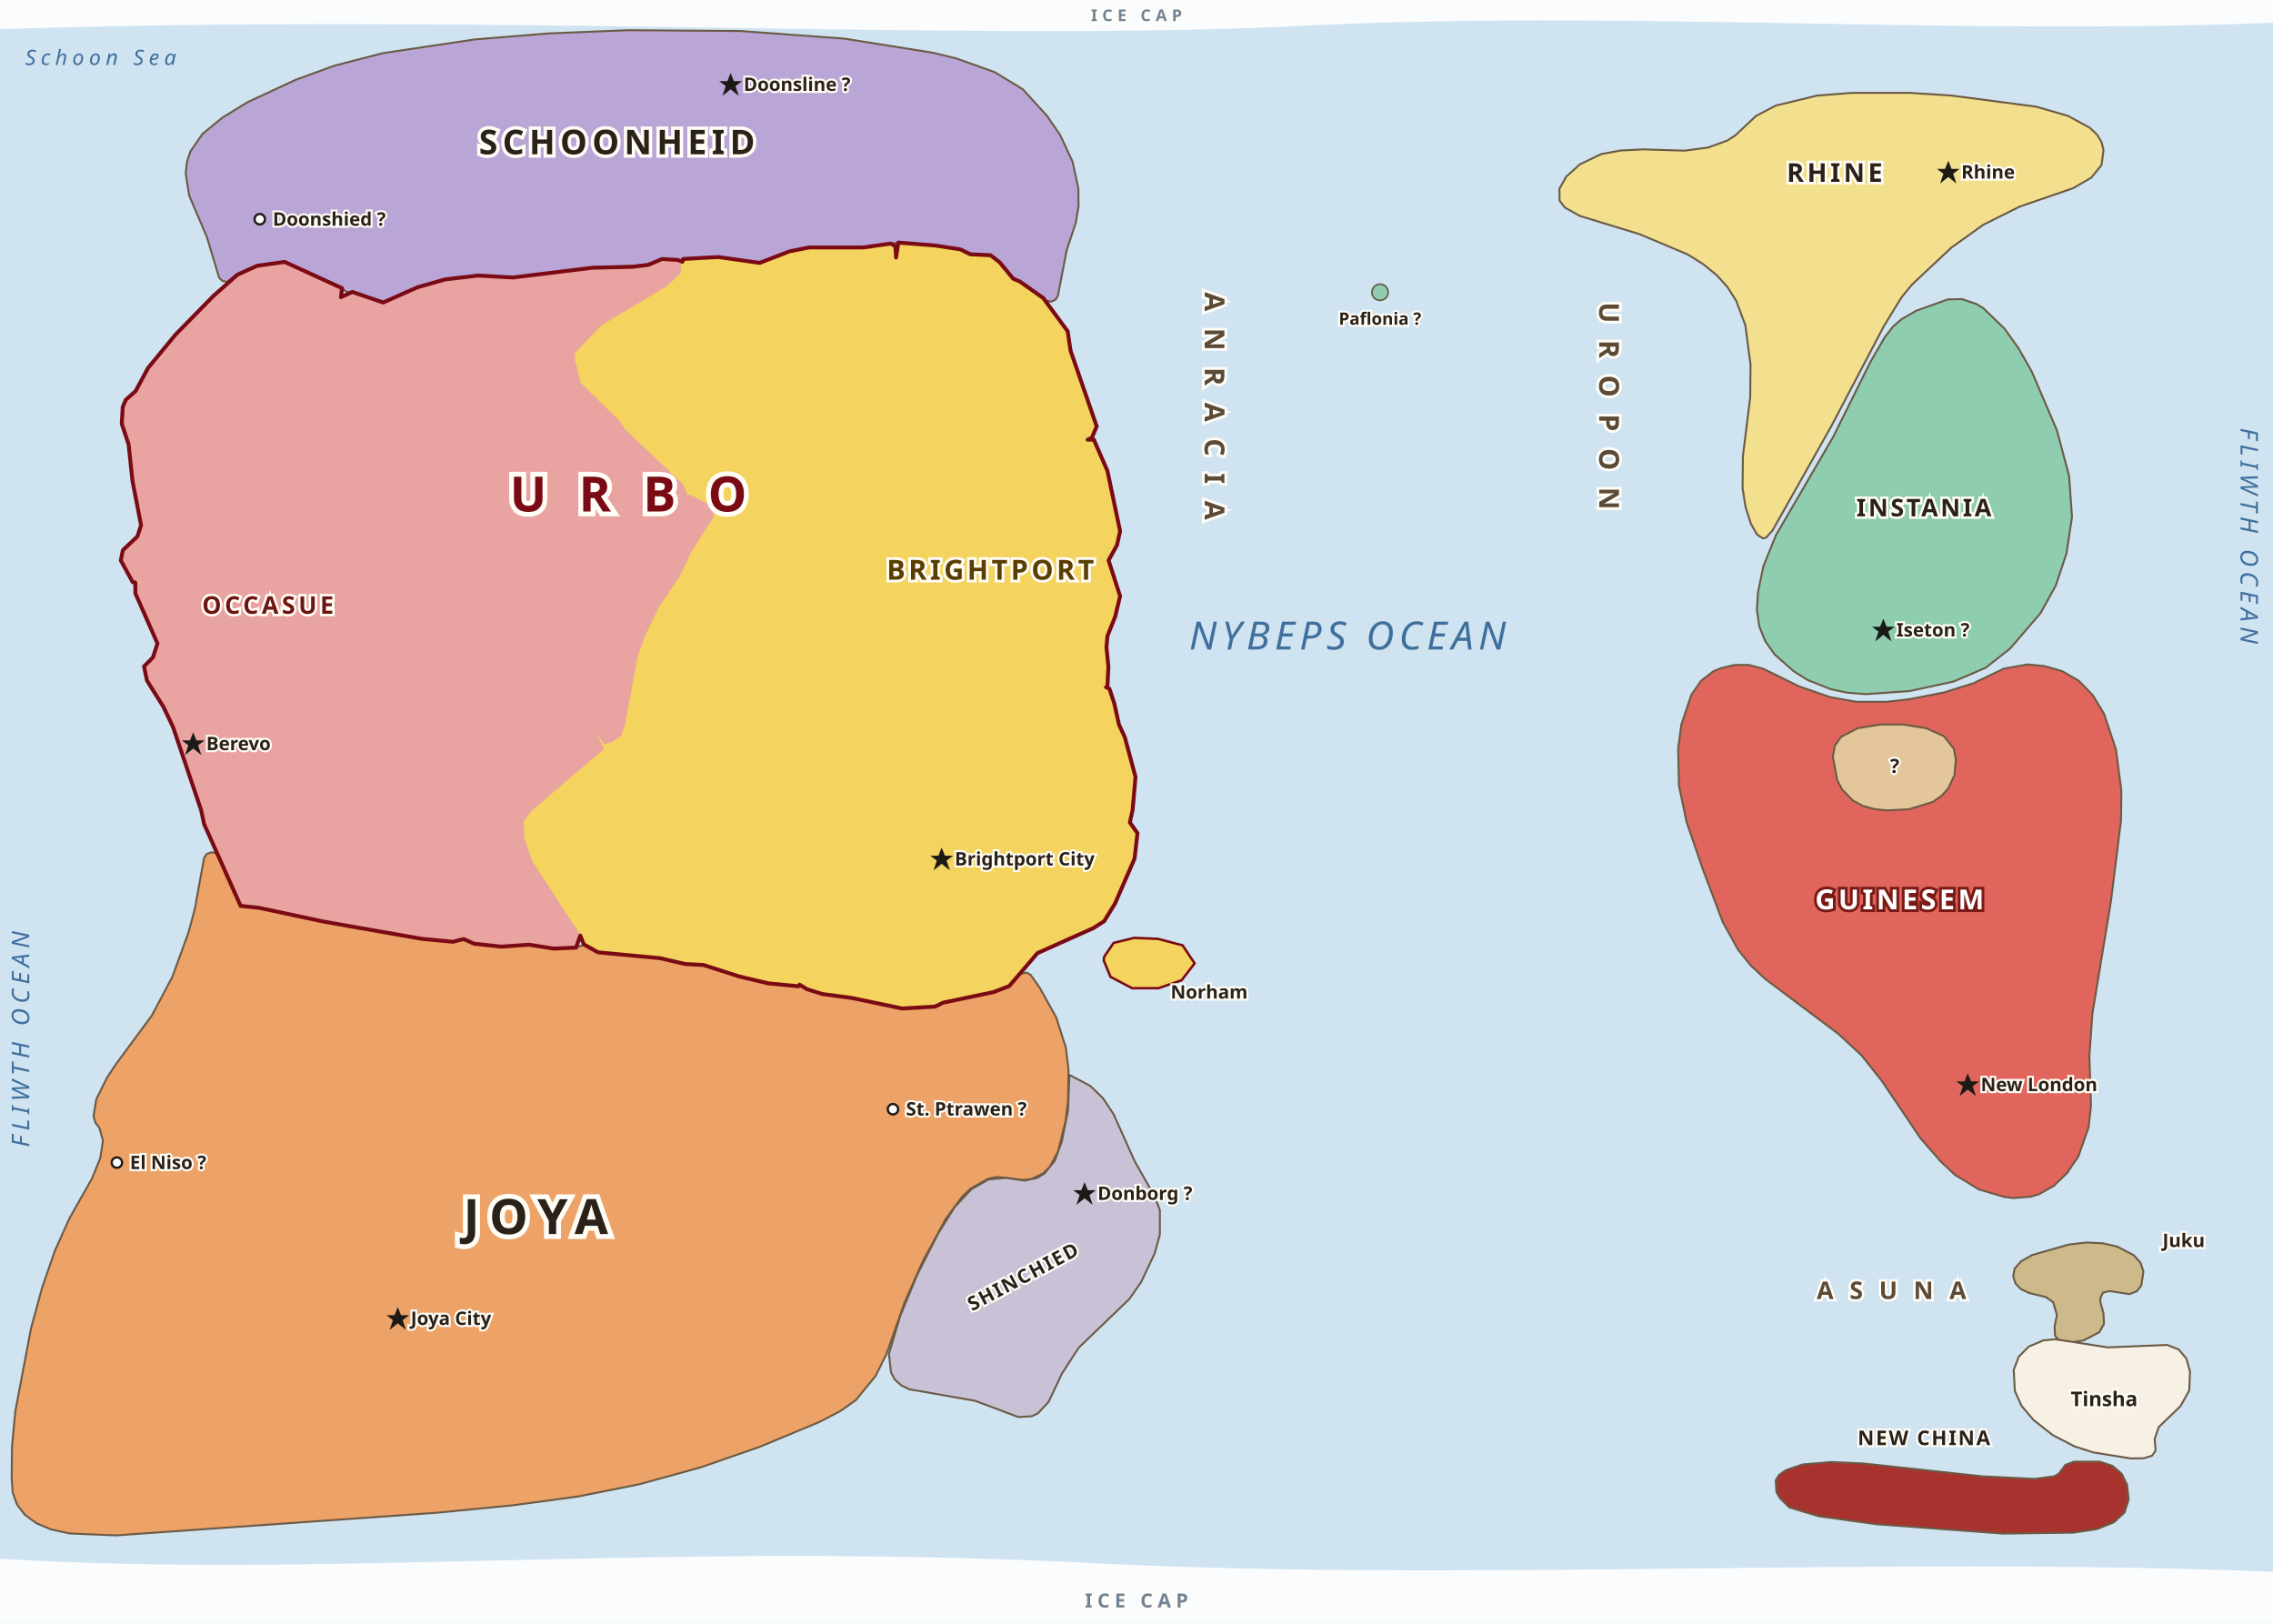
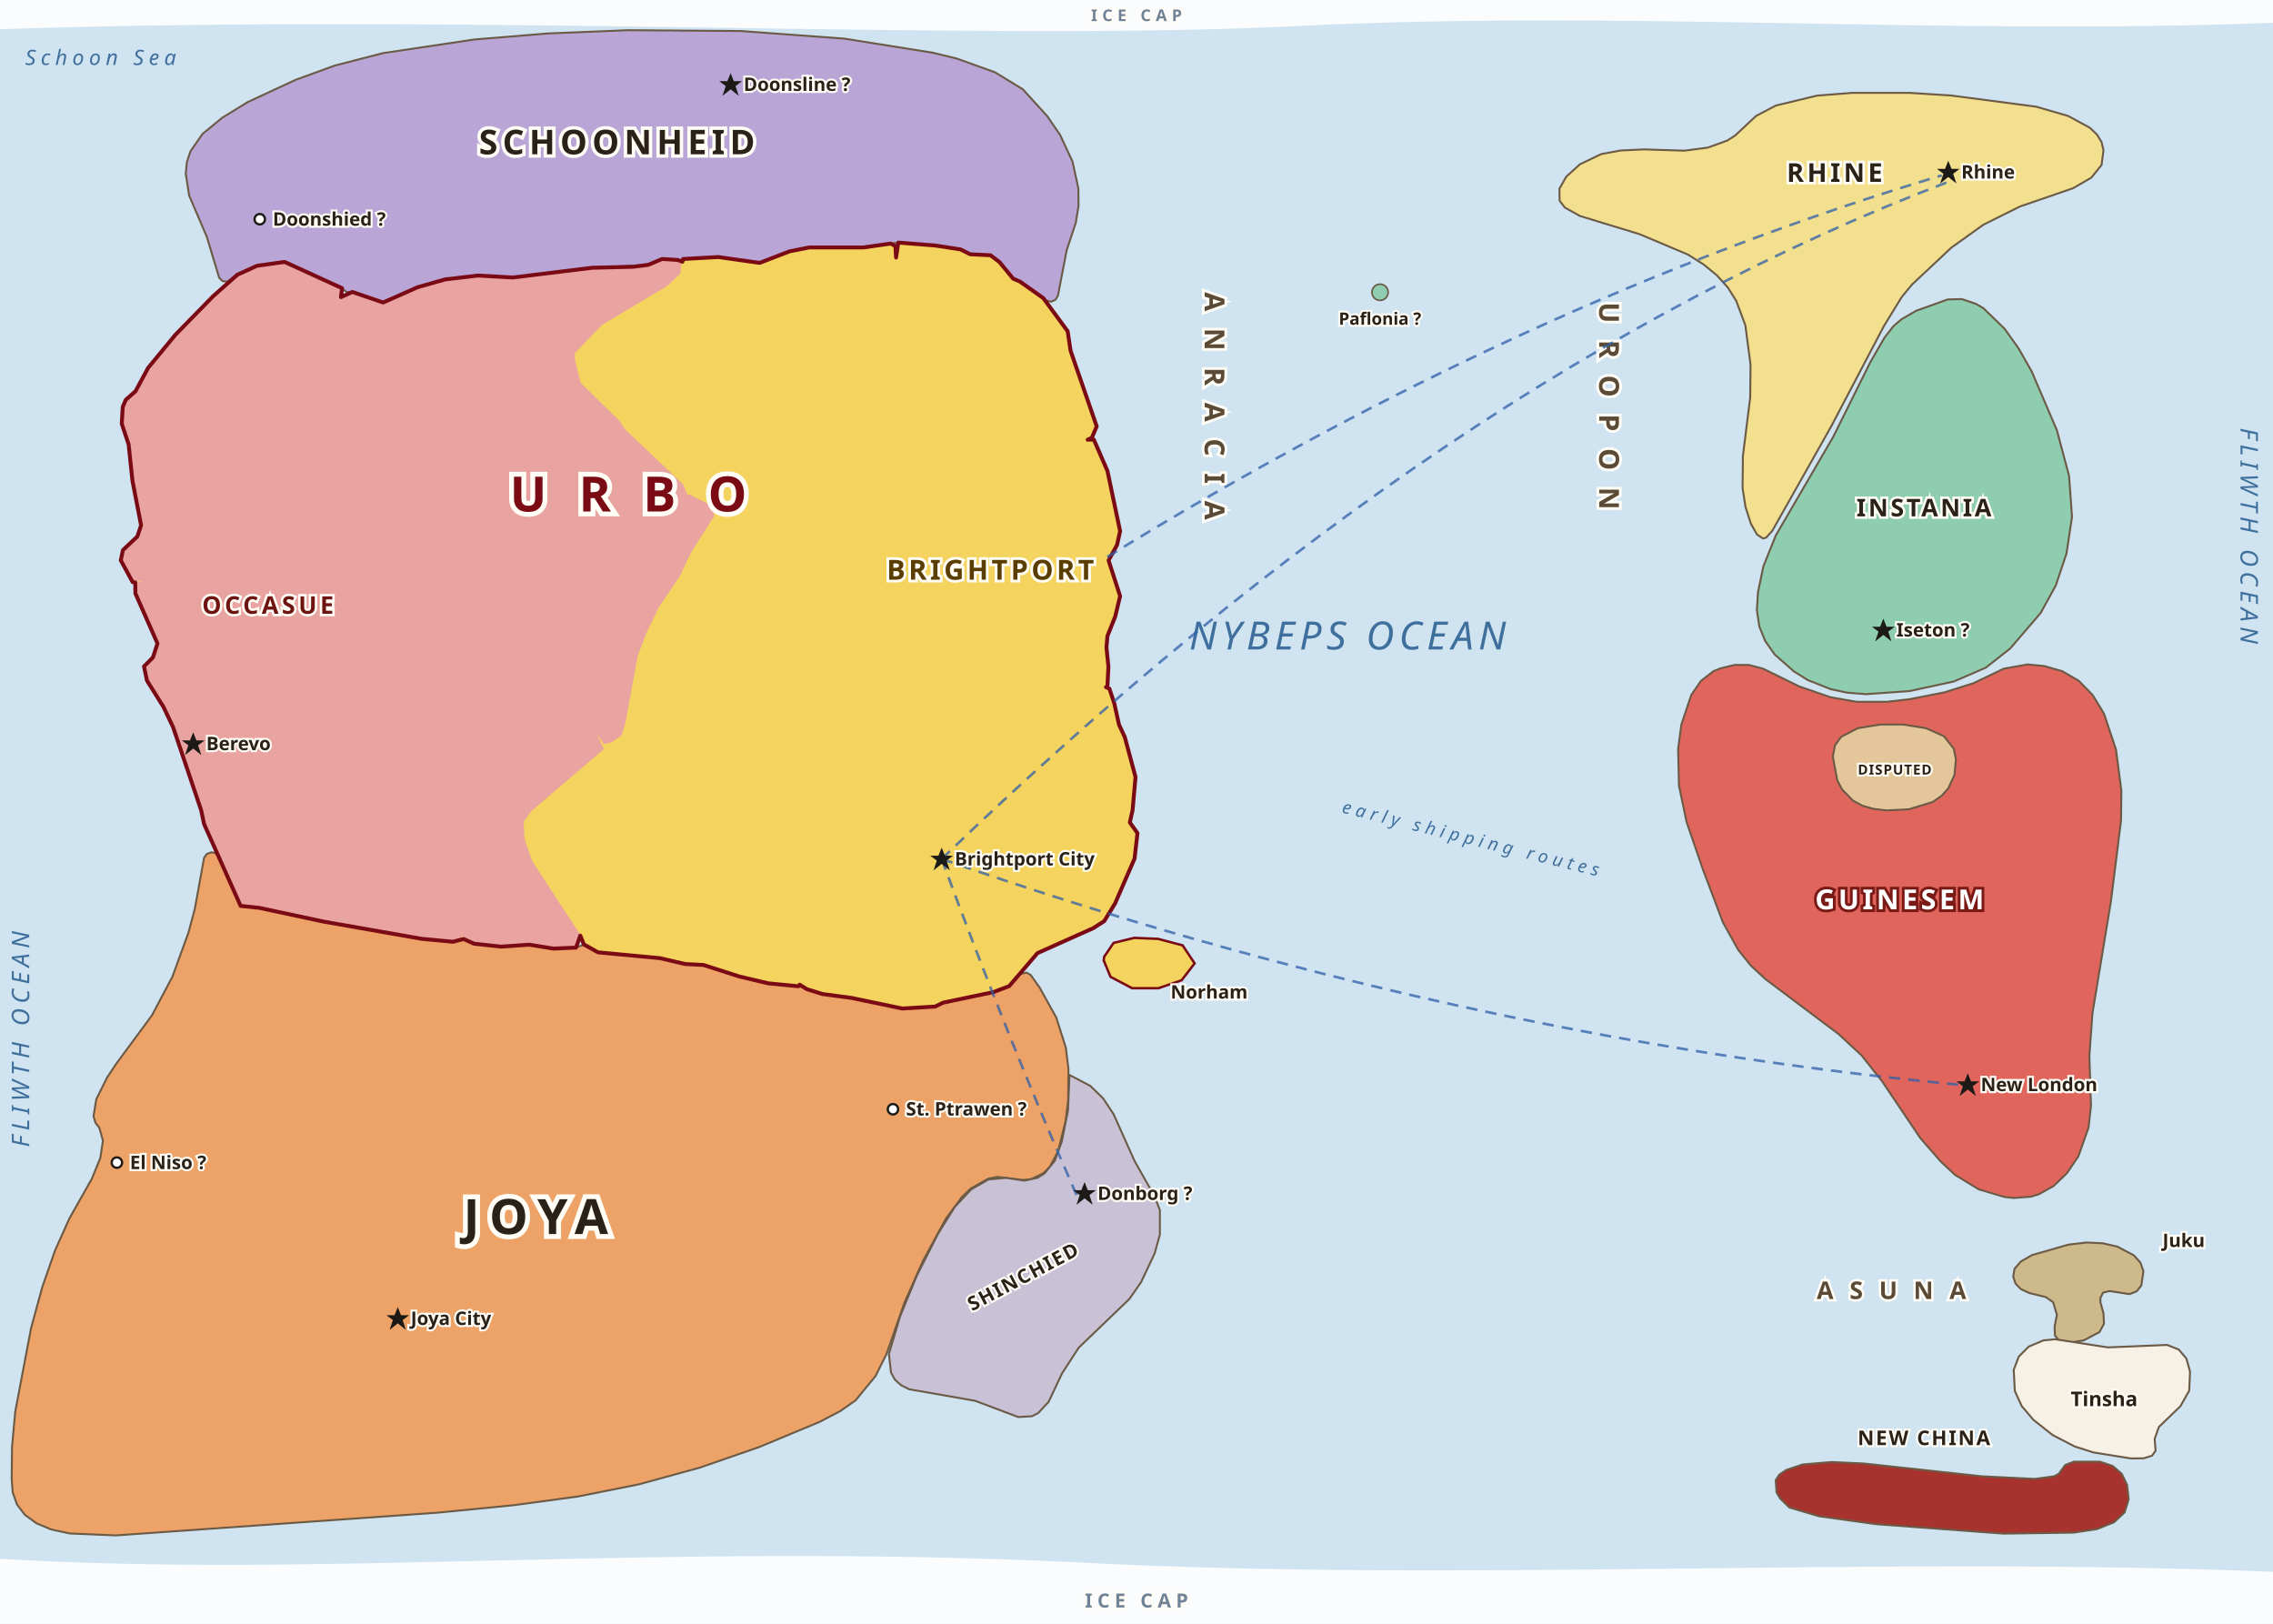
<svg xmlns="http://www.w3.org/2000/svg" viewBox="0 0 1400 1000" class="worldmap" font-family="Fira Sans,sans-serif">
  <rect width="1400" height="1000" fill="#cfe3f1" />
  <path d="M0,0H1400V14C1200,22 1000,6 800,16C600,26 300,8 0,18Z" fill="#fff" opacity=".9" />
  <path d="M0,1000H1400V968C1150,958 900,975 660,962C400,950 200,972 0,960Z" fill="#fff" opacity=".9" />
  <path d="M146.3,169.1 L158.3,163.7 L175.3,161.3 L207.7,175.7 L213.5,179.8 L217.1,179.8 L236.0,185.9 L257.3,176.9 L274.0,172.1 L294.3,169.7 L315.9,170.9 L330.0,169.7 L364.7,164.9 L398.6,163.2 L407.7,159.5 L418.5,160.2 L442.3,158.3 L467.7,161.8 L486.3,154.8 L498.3,152.4 L531.8,152.3 L553.4,149.4 L576.1,151.2 L591.5,153.6 L598.1,156.6 L610.2,157.2 L615.8,161.6 L623.9,171.3 L644.2,185.1 L647.5,185.8 L650.1,184.6 L651.6,182.1 L657.0,154.1 L662.6,137.2 L664.3,126.8 L664.2,116.1 L660.6,99.5 L652.9,83.0 L645.0,71.5 L630.0,55.0 L612.8,44.5 L589.4,36.1 L574.7,32.5 L520.1,23.8 L456.2,19.1 L386.8,18.6 L337.5,20.6 L292.3,24.3 L236.0,32.7 L206.1,40.4 L182.0,49.2 L152.5,62.9 L136.9,72.5 L124.7,82.5 L117.3,93.2 L115.1,99.8 L114.4,106.9 L116.5,120.4 L127.4,145.9 L135.0,171.1 L137.1,173.1 L140.0,173.5 L146.3,169.1Z" fill="#b9a6d6" stroke="#6b5a45" stroke-width="1.2" stroke-linejoin="round" />
  <path d="M61.2,694.6 L63.4,702.5 L61.8,713.1 L56.6,725.9 L42.8,750.3 L33.9,770.1 L26.0,792.8 L19.1,818.1 L9.4,869.3 L7.4,891.1 L7.2,910.5 L7.8,919.1 L10.5,926.6 L15.3,932.9 L22.4,938.1 L31.4,941.9 L42.9,944.4 L71.4,945.6 L269.5,931.6 L316.4,927.0 L356.2,921.6 L393.7,914.1 L431.2,903.8 L467.8,891.1 L504.8,875.7 L517.6,869.0 L527.0,862.4 L539.3,847.4 L546.0,833.9 L557.2,802.0 L568.4,776.7 L582.5,750.7 L592.6,737.0 L598.0,731.9 L608.7,725.9 L614.3,724.8 L630.0,726.7 L635.1,726.2 L642.6,722.6 L646.7,718.5 L651.7,709.0 L656.3,690.5 L657.9,677.6 L658.1,658.5 L656.5,645.3 L650.6,626.7 L640.4,608.3 L634.8,600.4 L632.3,599.0 L628.1,599.9 L621.6,607.3 L611.9,611.0 L581.2,617.5 L576.1,619.9 L555.6,621.1 L524.8,614.6 L506.7,612.2 L493.2,607.4 L473.2,605.6 L455.3,601.4 L432.9,594.2 L421.9,593.7 L406.2,590.1 L368.3,586.5 L359.3,581.9 L354.7,583.6 L341.1,584.2 L326.0,581.8 L308.7,583.0 L292.1,581.2 L286.1,578.8 L278.9,580.0 L259.8,578.2 L198.9,567.5 L159.7,559.1 L148.2,557.9 L134.7,527.3 L132.6,525.3 L130.2,524.9 L127.4,525.9 L125.7,528.3 L120.0,559.7 L116.1,574.3 L106.2,601.5 L93.6,625.3 L71.4,655.4 L65.9,663.7 L59.3,677.0 L57.6,687.4 L58.8,691.5 L61.2,694.6Z" fill="#eda267" stroke="#6b5a45" stroke-width="1.2" stroke-linejoin="round" />
  <path d="M547.5,833.8 L548.8,845.3 L551.2,849.7 L555.0,853.1 L560.0,855.6 L600.6,862.7 L627.2,872.7 L635.6,872.2 L639.4,870.3 L645.9,863.3 L654.1,845.9 L664.4,830.0 L695.6,800.0 L702.8,789.7 L711.2,771.9 L714.4,760.3 L714.4,745.3 L711.2,736.9 L698.8,715.0 L685.9,686.2 L679.4,676.4 L671.6,668.8 L658.7,662.0 L657.8,684.0 L654.0,703.0 L649.7,714.8 L643.4,722.6 L639.0,725.4 L631.0,727.1 L619.5,725.4 L608.8,726.4 L598.3,732.4 L588.0,743.4 L577.9,759.6 L564.8,785.4 L554.5,810.4 L547.5,833.8Z" fill="#c9c2d6" stroke="#6b5a45" stroke-width="1.2" stroke-linejoin="round" />
  <path d="M973.1,101.2 L964.7,108.8 L960.5,116.2 L960.6,123.6 L963.8,127.8 L973.1,133.0 L1009.8,144.2 L1039.5,156.7 L1049.2,162.8 L1057.4,169.5 L1064.1,176.9 L1069.4,185.3 L1075.0,200.3 L1078.2,224.5 L1078.0,244.7 L1073.5,280.9 L1073.3,300.6 L1075.1,312.2 L1078.4,322.5 L1082.2,329.2 L1085.9,331.6 L1087.8,331.1 L1091.6,326.9 L1128.1,262.2 L1160.3,200.9 L1171.2,183.1 L1177.7,175.2 L1201.9,152.5 L1221.6,138.4 L1244.1,127.2 L1276.9,115.9 L1288.1,109.4 L1294.4,101.6 L1295.6,92.5 L1294.4,87.5 L1291.6,82.9 L1287.2,78.7 L1273.8,71.4 L1254.1,65.7 L1201.6,58.8 L1176.2,57.2 L1140.6,57.2 L1119.1,58.9 L1093.8,65.0 L1081.6,71.4 L1068.8,83.4 L1063.8,86.6 L1051.9,90.9 L1037.5,92.8 L1012.5,92.0 L998.1,92.7 L986.2,94.9 L973.1,101.2Z" fill="#f3e08e" stroke="#6b5a45" stroke-width="1.2" stroke-linejoin="round" />
  <path d="M1199.7,184.4 L1180.2,191.4 L1171.2,196.6 L1166.2,200.9 L1160.8,207.8 L1152.1,222.8 L1129.1,269.1 L1093.8,329.7 L1086.1,348.8 L1082.8,364.7 L1082.1,375.7 L1083.6,385.8 L1087.3,394.9 L1093.1,403.1 L1104.8,413.4 L1113.4,418.8 L1127.5,424.4 L1137.8,426.6 L1149.4,427.5 L1176.2,425.6 L1203.4,419.7 L1223.1,411.2 L1238.1,399.4 L1256.9,377.5 L1266.2,360.6 L1272.8,340.9 L1276.2,318.4 L1274.4,293.1 L1266.9,265.0 L1251.4,228.8 L1243.2,214.4 L1234.7,202.5 L1221.6,189.8 L1217.2,187.2 L1208.4,184.2 L1199.7,184.4Z" fill="#8fcdb0" stroke="#6b5a45" stroke-width="1.2" stroke-linejoin="round" />
  <path d="M1047.7,419.3 L1041.7,428.0 L1035.6,446.2 L1033.6,461.2 L1034.1,483.8 L1038.8,506.2 L1048.8,535.3 L1061.2,568.1 L1070.6,585.0 L1078.4,594.7 L1087.5,603.1 L1132.5,636.9 L1146.6,650.0 L1159.2,665.9 L1182.7,700.8 L1195.3,715.3 L1204.2,723.6 L1218.8,732.5 L1234.7,737.2 L1240.3,737.8 L1250.9,737.0 L1255.8,735.5 L1264.9,730.4 L1273.1,722.5 L1280.1,712.2 L1286.4,694.4 L1287.9,680.9 L1286.9,650.3 L1288.8,624.1 L1300.2,555.0 L1306.4,505.3 L1306.6,486.9 L1303.3,461.6 L1295.9,439.5 L1288.9,428.0 L1280.4,419.3 L1270.3,413.4 L1259.2,410.2 L1248.8,409.2 L1234.2,411.8 L1215.4,420.8 L1197.6,426.4 L1176.2,430.6 L1162.2,432.2 L1143.4,432.2 L1127.5,429.4 L1108.3,422.8 L1085.9,411.8 L1077.2,409.5 L1068.4,409.5 L1059.7,411.6 L1055.3,413.4 L1047.7,419.3Z" fill="#e0655c" stroke="#6b5a45" stroke-width="1.2" stroke-linejoin="round" />
  <path d="M1144.2,448.5 L1134.0,453.8 L1130.2,459.1 L1128.9,466.0 L1131.6,480.5 L1134.6,486.2 L1141.2,493.0 L1147.1,496.2 L1154.1,498.2 L1162.2,499.1 L1175.8,498.4 L1190.4,493.9 L1195.9,490.1 L1200.0,485.5 L1203.8,477.3 L1204.7,467.8 L1203.4,461.1 L1197.3,453.4 L1186.4,448.5 L1172.2,446.2 L1158.1,446.2 L1144.2,448.5Z" fill="#e3c79a" stroke="#6b5a45" stroke-width="1.2" stroke-linejoin="round" />
  <path d="M1274.1,766.5 L1251.7,772.9 L1244.7,776.9 L1240.8,781.4 L1240.0,786.2 L1241.4,790.5 L1244.7,793.9 L1249.8,796.3 L1260.0,798.8 L1264.6,802.0 L1266.9,809.8 L1265.5,816.9 L1265.7,822.6 L1268.7,825.9 L1274.6,826.9 L1283.4,825.5 L1293.1,820.4 L1295.9,815.3 L1295.6,808.9 L1293.7,802.0 L1293.7,799.4 L1295.3,796.1 L1299.3,795.1 L1311.6,797.0 L1316.0,795.3 L1318.9,791.7 L1320.2,783.0 L1318.4,777.7 L1314.3,773.1 L1304.0,767.7 L1295.2,765.7 L1285.2,765.2 L1274.1,766.5Z" fill="#cdb98a" stroke="#6b5a45" stroke-width="1.2" stroke-linejoin="round" />
  <path d="M1249.6,829.3 L1243.4,835.5 L1240.3,843.7 L1241.0,856.7 L1245.2,865.9 L1252.4,874.4 L1264.3,883.8 L1277.8,890.8 L1289.4,894.5 L1312.5,898.2 L1320.4,898.1 L1325.5,896.5 L1327.7,893.4 L1327.1,886.2 L1329.7,878.8 L1343.0,866.0 L1348.4,856.4 L1348.9,844.7 L1346.6,836.6 L1341.9,831.1 L1334.8,828.3 L1298.3,829.8 L1265.9,824.8 L1258.6,825.5 L1249.6,829.3Z" fill="#f6f1e4" stroke="#6b5a45" stroke-width="1.2" stroke-linejoin="round" />
  <path d="M1110.3,901.9 L1100.2,905.3 L1095.9,908.2 L1093.7,911.6 L1094.2,919.1 L1096.4,922.8 L1102.1,928.4 L1120.3,933.8 L1155.7,938.7 L1233.9,944.5 L1277.1,943.9 L1291.6,941.7 L1302.1,937.5 L1308.6,931.4 L1311.1,923.4 L1310.1,914.4 L1306.8,907.6 L1301.2,902.8 L1293.4,900.2 L1277.3,900.2 L1272.1,902.2 L1268.1,907.6 L1265.2,909.2 L1253.4,910.8 L1220.8,909.2 L1147.8,901.3 L1128.1,900.4 L1110.3,901.9Z" fill="#a8322e" stroke="#6b5a45" stroke-width="1.2" stroke-linejoin="round" />
  <a href="#map" aria-label="URBO: open the national map">
    <g class="w-urbo">
      <path d="M83.3,358.7 L83.4,365.5 L97.0,396.3 L94.2,404.9 L88.7,410.4 L90.5,419.1 L100.7,435.4 L106.6,447.8 L123.9,499.0 L125.7,507.5 L148.2,557.9 L159.6,559.1 L198.9,567.5 L259.8,578.2 L279.0,580.0 L285.5,578.3 L292.0,581.2 L308.7,583.0 L326.0,581.8 L340.9,584.2 L354.8,583.6 L357.4,576.2 L359.6,581.6 L368.3,586.5 L406.5,590.1 L422.0,593.7 L433.3,594.3 L455.4,601.4 L473.2,605.6 L491.8,607.4 L492.5,606.4 L497.0,609.2 L506.6,612.2 L524.6,614.6 L555.7,621.1 L576.0,619.9 L580.9,617.5 L611.9,611.0 L621.6,607.3 L639.0,587.0 L673.4,571.6 L680.1,567.3 L686.8,556.4 L698.8,528.8 L700.6,513.1 L695.9,506.5 L697.6,498.9 L699.4,478.5 L692.8,454.0 L689.2,446.2 L686.3,433.1 L683.3,424.1 L681.2,423.2 L682.1,422.6 L682.7,410.6 L681.5,398.7 L682.1,391.7 L686.9,379.7 L689.9,367.1 L682.8,345.1 L688.0,335.7 L689.9,327.1 L682.1,290.0 L673.7,270.7 L669.9,270.8 L672.5,269.6 L675.5,262.6 L659.4,216.0 L657.6,204.0 L642.6,183.6 L628.2,173.4 L624.0,171.6 L615.7,161.5 L610.1,157.2 L597.6,156.6 L591.6,153.6 L576.0,151.2 L553.3,149.4 L551.9,158.6 L551.5,151.6 L548.6,150.0 L531.8,152.4 L498.4,152.4 L486.3,154.8 L467.9,161.9 L442.4,158.3 L420.8,159.5 L420.3,161.2 L417.4,160.1 L407.8,159.5 L399.3,163.1 L389.8,164.3 L364.8,164.9 L315.9,170.9 L294.4,169.7 L274.1,172.1 L257.2,176.9 L236.0,186.3 L217.0,179.8 L210.0,183.0 L210.7,177.5 L175.3,161.3 L158.3,163.7 L146.2,169.2 L131.3,182.4 L108.0,206.2 L91.2,226.6 L83.5,240.9 L77.5,246.2 L75.6,250.6 L75.0,261.0 L79.2,273.6 L81.6,296.2 L86.9,323.5 L84.6,330.4 L75.7,338.8 L74.4,345.1 L81.7,358.5 L83.3,358.7Z" fill="#f4d35e" />
      <path d="M407.8,160.1 L399.4,163.7 L389.9,164.9 L364.8,165.5 L315.9,171.5 L294.5,170.3 L274.2,172.7 L257.5,177.4 L236.0,187.0 L216.9,180.4 L209.2,184.0 L210.4,178.0 L175.2,161.9 L158.5,164.3 L146.6,169.7 L131.7,182.8 L108.4,206.7 L91.7,226.9 L83.9,241.2 L78.0,246.6 L76.2,250.8 L75.6,260.9 L79.8,273.4 L82.2,296.1 L87.5,323.5 L85.1,330.7 L76.2,339.1 L75.0,345.0 L82.2,358.1 L88.4,358.1 L83.9,358.7 L83.9,365.3 L97.7,396.3 L94.7,405.2 L89.3,410.6 L91.1,419.0 L101.2,435.1 L107.2,447.6 L124.5,498.9 L126.3,507.2 L141.8,540.6 L148.4,557.3 L159.7,558.5 L199.0,566.9 L259.9,577.6 L279.0,579.4 L284.9,578.2 L284.4,575.8 L285.5,577.6 L292.1,580.6 L308.8,582.4 L326.1,581.2 L341.0,583.6 L354.7,583.0 L357.1,575.2 L327.9,530.5 L323.1,516.8 L322.5,506.0 L327.3,499.5 L372.0,461.3 L367.2,451.3 L372.0,458.3 L376.8,457.1 L382.7,453.0 L385.1,445.8 L392.9,403.5 L398.2,389.7 L406.0,373.6 L418.5,355.2 L425.7,340.2 L440.0,317.6 L438.8,311.6 L424.5,304.5 L421.4,304.9 L423.3,304.5 L420.9,298.5 L385.1,264.5 L381.5,259.1 L357.7,235.9 L354.1,221.6 L354.1,217.4 L370.8,200.1 L410.8,176.2 L419.1,168.5 L419.7,161.3 L407.8,160.1Z" fill="#e9a3a0" />
      <path d="M680.1,589.2 L679.8,591.5 L684.0,601.6 L697.3,608.6 L713.5,608.6 L727.8,603.7 L735.8,593.3 L728.4,582.2 L713.2,578.2 L698.6,577.6 L685.9,580.7 L680.1,589.2Z" fill="#f4d35e" stroke="#7a0a14" stroke-width="1.5" />
      <path d="M83.3,358.7 L83.4,365.5 L97.0,396.3 L94.2,404.9 L88.7,410.4 L90.5,419.1 L100.7,435.4 L106.6,447.8 L123.9,499.0 L125.7,507.5 L148.2,557.9 L159.6,559.1 L198.9,567.5 L259.8,578.2 L279.0,580.0 L285.5,578.3 L292.0,581.2 L308.7,583.0 L326.0,581.8 L340.9,584.2 L354.8,583.6 L357.4,576.2 L359.6,581.6 L368.3,586.5 L406.5,590.1 L422.0,593.7 L433.3,594.3 L455.4,601.4 L473.2,605.6 L491.8,607.4 L492.5,606.4 L497.0,609.2 L506.6,612.2 L524.6,614.6 L555.7,621.1 L576.0,619.9 L580.9,617.5 L611.9,611.0 L621.6,607.3 L639.0,587.0 L673.4,571.6 L680.1,567.3 L686.8,556.4 L698.8,528.8 L700.6,513.1 L695.9,506.5 L697.6,498.9 L699.4,478.5 L692.8,454.0 L689.2,446.2 L686.3,433.1 L683.3,424.1 L681.2,423.2 L682.1,422.6 L682.7,410.6 L681.5,398.7 L682.1,391.7 L686.9,379.7 L689.9,367.1 L682.8,345.1 L688.0,335.7 L689.9,327.1 L682.1,290.0 L673.7,270.7 L669.9,270.8 L672.5,269.6 L675.5,262.6 L659.4,216.0 L657.6,204.0 L642.6,183.6 L628.2,173.4 L624.0,171.6 L615.7,161.5 L610.1,157.2 L597.6,156.6 L591.6,153.6 L576.0,151.2 L553.3,149.4 L551.9,158.6 L551.5,151.6 L548.6,150.0 L531.8,152.4 L498.4,152.4 L486.3,154.8 L467.9,161.9 L442.4,158.3 L420.8,159.5 L420.3,161.2 L417.4,160.1 L407.8,159.5 L399.3,163.1 L389.8,164.3 L364.8,164.9 L315.9,170.9 L294.4,169.7 L274.1,172.1 L257.2,176.9 L236.0,186.3 L217.0,179.8 L210.0,183.0 L210.7,177.5 L175.3,161.3 L158.3,163.7 L146.2,169.2 L131.3,182.4 L108.0,206.2 L91.2,226.6 L83.5,240.9 L77.5,246.2 L75.6,250.6 L75.0,261.0 L79.2,273.6 L81.6,296.2 L86.9,323.5 L84.6,330.4 L75.7,338.8 L74.4,345.1 L81.7,358.5 L83.3,358.7Z" fill="none" stroke="#7a0a14" stroke-width="2.4" stroke-linejoin="round" />
    </g>
  </a>
  <text x="830" y="400" text-anchor="middle" font-size="24" font-style="italic" font-family="Source Serif 4,serif" fill="#3f6f9c" letter-spacing="3">NYBEPS OCEAN</text>
  <text x="62" y="40" text-anchor="middle" font-size="13" font-style="italic" font-family="Source Serif 4,serif" fill="#3f6f9c" letter-spacing="3">Schoon Sea</text>
  <text x="18" y="640" text-anchor="middle" font-size="15" font-style="italic" font-family="Source Serif 4,serif" fill="#3f6f9c" letter-spacing="3" transform="rotate(-90 18 640)">FLIWTH OCEAN</text>
  <text x="1380" y="330" text-anchor="middle" font-size="15" font-style="italic" font-family="Source Serif 4,serif" fill="#3f6f9c" letter-spacing="3" transform="rotate(90 1380 330)">FLIWTH OCEAN</text>
  <text x="742" y="250" text-anchor="middle" font-size="17" font-weight="800" fill="#5b4a36" stroke="#fffdf6" stroke-width="3.4" paint-order="stroke" letter-spacing="3" transform="rotate(90 742 250)">A N R A C I A</text>
  <text x="985" y="250" text-anchor="middle" font-size="17" font-weight="800" fill="#5b4a36" stroke="#fffdf6" stroke-width="3.4" paint-order="stroke" letter-spacing="3" transform="rotate(90 985 250)">U R O P O N</text>
  <text x="1165" y="800" text-anchor="middle" font-size="15" font-weight="800" fill="#5b4a36" stroke="#fffdf6" stroke-width="3.0" paint-order="stroke" letter-spacing="3">A S U N A</text>
  <text x="700" y="990" text-anchor="middle" font-size="12" font-weight="600" fill="#6f8296" stroke="#fffdf6" stroke-width="2.5" paint-order="stroke" letter-spacing="3">ICE CAP</text>
  <text x="700" y="13" text-anchor="middle" font-size="10" font-weight="600" fill="#6f8296" stroke="#fffdf6" stroke-width="2.5" paint-order="stroke" letter-spacing="3">ICE CAP</text>
+   <path d="M580,529 Q890,230 1200,112" fill="none" stroke="#2f5fa8" stroke-width="1.6" stroke-dasharray="7 5" opacity=".75" />
+   <path d="M682,343 Q939,185 1196,108" fill="none" stroke="#2f5fa8" stroke-width="1.6" stroke-dasharray="7 5" opacity=".75" />
+   <path d="M580,529 Q893,638 1206,668" fill="none" stroke="#2f5fa8" stroke-width="1.6" stroke-dasharray="7 5" opacity=".75" />
+   <path d="M580,529 Q622,643 664,738" fill="none" stroke="#2f5fa8" stroke-width="1.6" stroke-dasharray="7 5" opacity=".75" />
+   <text x="905" y="520" text-anchor="middle" font-size="11" font-style="italic" font-family="Source Serif 4,serif" fill="#3f6f9c" letter-spacing="3" transform="rotate(14 905 520)">early shipping routes</text>
  <text x="610" y="357" text-anchor="middle" font-size="17" font-weight="800" fill="#5a3d00" stroke="#fffdf6" stroke-width="3.4" paint-order="stroke" letter-spacing="2">BRIGHTPORT</text>
  <text x="165" y="378" text-anchor="middle" font-size="15" font-weight="800" fill="#6e1512" stroke="#fffdf6" stroke-width="3.0" paint-order="stroke" letter-spacing="2">OCCASUE</text>
  <text x="387" y="315" text-anchor="middle" font-size="30" font-weight="800" fill="#7a0a14" stroke="#fffdf6" stroke-width="6.0" paint-order="stroke" letter-spacing="6">U R B O</text>
  <path d="M580,522 l2,5 5,0 -4,3 2,6 -5,-4 -5,4 2,-6 -4,-3 5,0Z" fill="#1c1a16" />
  <text x="588" y="533" text-anchor="start" font-size="11.5" font-weight="600" fill="#2a2118" stroke="#fffdf6" stroke-width="2.5" paint-order="stroke" letter-spacing="0">Brightport City</text>
  <path d="M119,451 l2,5 5,0 -4,3 2,6 -5,-4 -5,4 2,-6 -4,-3 5,0Z" fill="#1c1a16" />
  <text x="127" y="462" text-anchor="start" font-size="11.5" font-weight="600" fill="#2a2118" stroke="#fffdf6" stroke-width="2.5" paint-order="stroke" letter-spacing="0">Berevo</text>
  <text x="721" y="615" text-anchor="start" font-size="11.5" font-weight="600" fill="#2a2118" stroke="#fffdf6" stroke-width="2.5" paint-order="stroke" letter-spacing="0">Norham</text>
  <text x="380" y="95" text-anchor="middle" font-size="21" font-weight="800" fill="#2a2118" stroke="#fffdf6" stroke-width="4.2" paint-order="stroke" letter-spacing="3">SCHOONHEID</text>
  <path d="M450,45 l2,5 5,0 -4,3 2,6 -5,-4 -5,4 2,-6 -4,-3 5,0Z" fill="#1c1a16" />
  <text x="458" y="56" text-anchor="start" font-size="11.5" font-weight="600" fill="#2a2118" stroke="#fffdf6" stroke-width="2.5" paint-order="stroke" letter-spacing="0">Doonsline ?</text>
  <circle cx="160" cy="135" r="3.2" fill="#fff" stroke="#1c1a16" stroke-width="1.4" />
  <text x="168" y="139" text-anchor="start" font-size="11.5" font-weight="600" fill="#2a2118" stroke="#fffdf6" stroke-width="2.5" paint-order="stroke" letter-spacing="0">Doonshied ?</text>
  <text x="330" y="760" text-anchor="middle" font-size="30" font-weight="800" fill="#2a2118" stroke="#fffdf6" stroke-width="6.0" paint-order="stroke" letter-spacing="6">JOYA</text>
  <path d="M245,805 l2,5 5,0 -4,3 2,6 -5,-4 -5,4 2,-6 -4,-3 5,0Z" fill="#1c1a16" />
  <text x="253" y="816" text-anchor="start" font-size="11.5" font-weight="600" fill="#2a2118" stroke="#fffdf6" stroke-width="2.5" paint-order="stroke" letter-spacing="0">Joya City</text>
  <circle cx="72" cy="716" r="3.2" fill="#fff" stroke="#1c1a16" stroke-width="1.4" />
  <text x="80" y="720" text-anchor="start" font-size="11.5" font-weight="600" fill="#2a2118" stroke="#fffdf6" stroke-width="2.5" paint-order="stroke" letter-spacing="0">El Niso ?</text>
  <circle cx="550" cy="683.139" r="3.2" fill="#fff" stroke="#1c1a16" stroke-width="1.4" />
  <text x="558" y="687" text-anchor="start" font-size="11.5" font-weight="600" fill="#2a2118" stroke="#fffdf6" stroke-width="2.5" paint-order="stroke" letter-spacing="0">St. Ptrawen ?</text>
  <text x="632" y="790" text-anchor="middle" font-size="12" font-weight="800" fill="#2a2118" stroke="#fffdf6" stroke-width="2.5" paint-order="stroke" letter-spacing="1" transform="rotate(-28 632 790)">SHINCHIED</text>
  <path d="M668,728 l2,5 5,0 -4,3 2,6 -5,-4 -5,4 2,-6 -4,-3 5,0Z" fill="#1c1a16" />
  <text x="676" y="739" text-anchor="start" font-size="11.5" font-weight="600" fill="#2a2118" stroke="#fffdf6" stroke-width="2.5" paint-order="stroke" letter-spacing="0">Donborg ?</text>
  <text x="1130" y="112" text-anchor="middle" font-size="16" font-weight="800" fill="#2a2118" stroke="#fffdf6" stroke-width="3.2" paint-order="stroke" letter-spacing="2">RHINE</text>
  <path d="M1200,99 l2,5 5,0 -4,3 2,6 -5,-4 -5,4 2,-6 -4,-3 5,0Z" fill="#1c1a16" />
  <text x="1208" y="110" text-anchor="start" font-size="11.5" font-weight="600" fill="#2a2118" stroke="#fffdf6" stroke-width="2.5" paint-order="stroke" letter-spacing="0">Rhine</text>
  <text x="1185" y="318" text-anchor="middle" font-size="15" font-weight="800" fill="#2a2118" stroke="#fffdf6" stroke-width="3.0" paint-order="stroke" letter-spacing="1.5">INSTANIA</text>
  <path d="M1160,381 l2,5 5,0 -4,3 2,6 -5,-4 -5,4 2,-6 -4,-3 5,0Z" fill="#1c1a16" />
  <text x="1168" y="392" text-anchor="start" font-size="11.5" font-weight="600" fill="#2a2118" stroke="#fffdf6" stroke-width="2.5" paint-order="stroke" letter-spacing="0">Iseton ?</text>
  <text x="1170" y="560" text-anchor="middle" font-size="17" font-weight="800" fill="#fff" stroke="#7a1a16" stroke-width="3.4" paint-order="stroke" letter-spacing="2">GUINESEM</text>
  <path d="M1212,661 l2,5 5,0 -4,3 2,6 -5,-4 -5,4 2,-6 -4,-3 5,0Z" fill="#1c1a16" />
  <text x="1220" y="672" text-anchor="start" font-size="11.5" font-weight="600" fill="#2a2118" stroke="#fffdf6" stroke-width="2.5" paint-order="stroke" letter-spacing="0">New London</text>
-   <text x="1167" y="476" text-anchor="middle" font-size="12" font-weight="700" fill="#2a2118" stroke="#fffdf6" stroke-width="2.5" paint-order="stroke" letter-spacing="0">?</text>
+   <text x="1167" y="477" text-anchor="middle" font-size="8.5" font-weight="700" fill="#2a2118" stroke="#fffdf6" stroke-width="2.5" paint-order="stroke" letter-spacing="0.5">DISPUTED</text>
  <text x="1345" y="768" text-anchor="middle" font-size="11.5" font-weight="700" fill="#2a2118" stroke="#fffdf6" stroke-width="2.5" paint-order="stroke" letter-spacing="0">Juku</text>
  <text x="1296" y="866" text-anchor="middle" font-size="12.5" font-weight="700" fill="#2a2118" stroke="#fffdf6" stroke-width="2.5" paint-order="stroke" letter-spacing="0">Tinsha</text>
  <text x="1185" y="890" text-anchor="middle" font-size="12.5" font-weight="800" fill="#2a2118" stroke="#fffdf6" stroke-width="2.5" paint-order="stroke" letter-spacing="1">NEW CHINA</text>
  <circle cx="850" cy="180" r="5" fill="#8fcdb0" stroke="#6b5a45" />
  <text x="850" y="200" text-anchor="middle" font-size="10.5" font-weight="600" fill="#2a2118" stroke="#fffdf6" stroke-width="2.5" paint-order="stroke" letter-spacing="0">Paflonia ?</text>
</svg>
